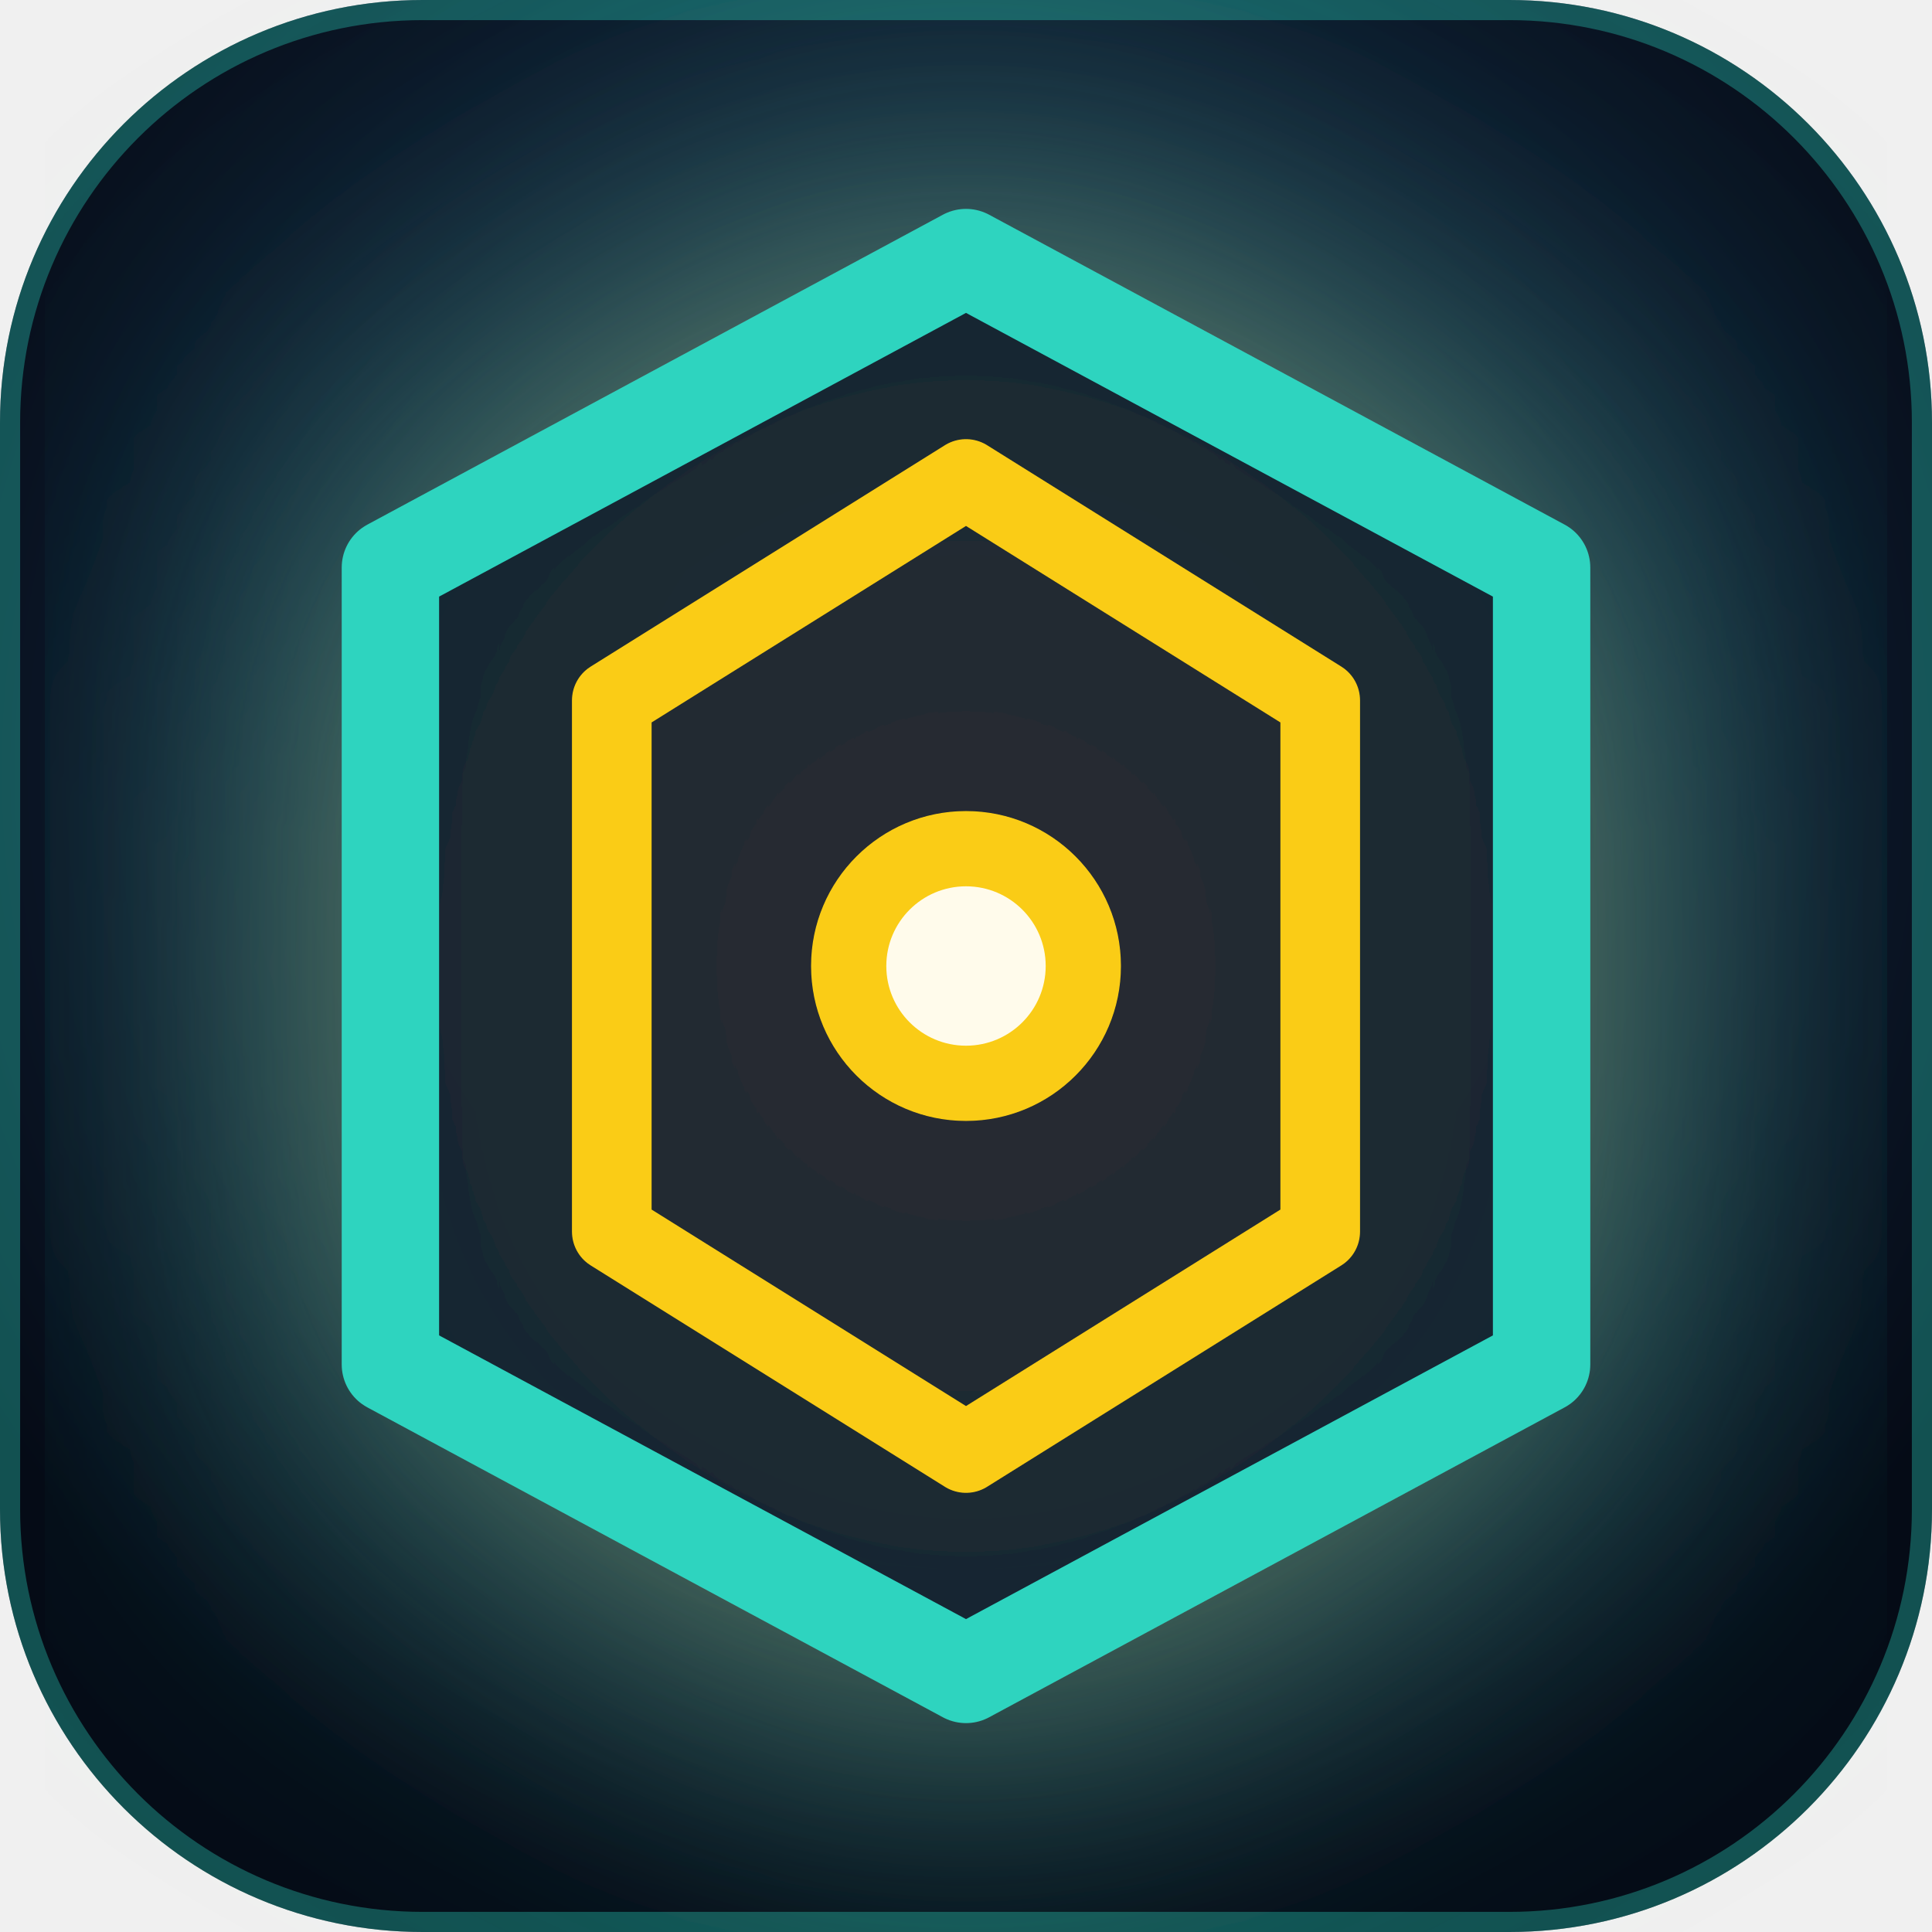
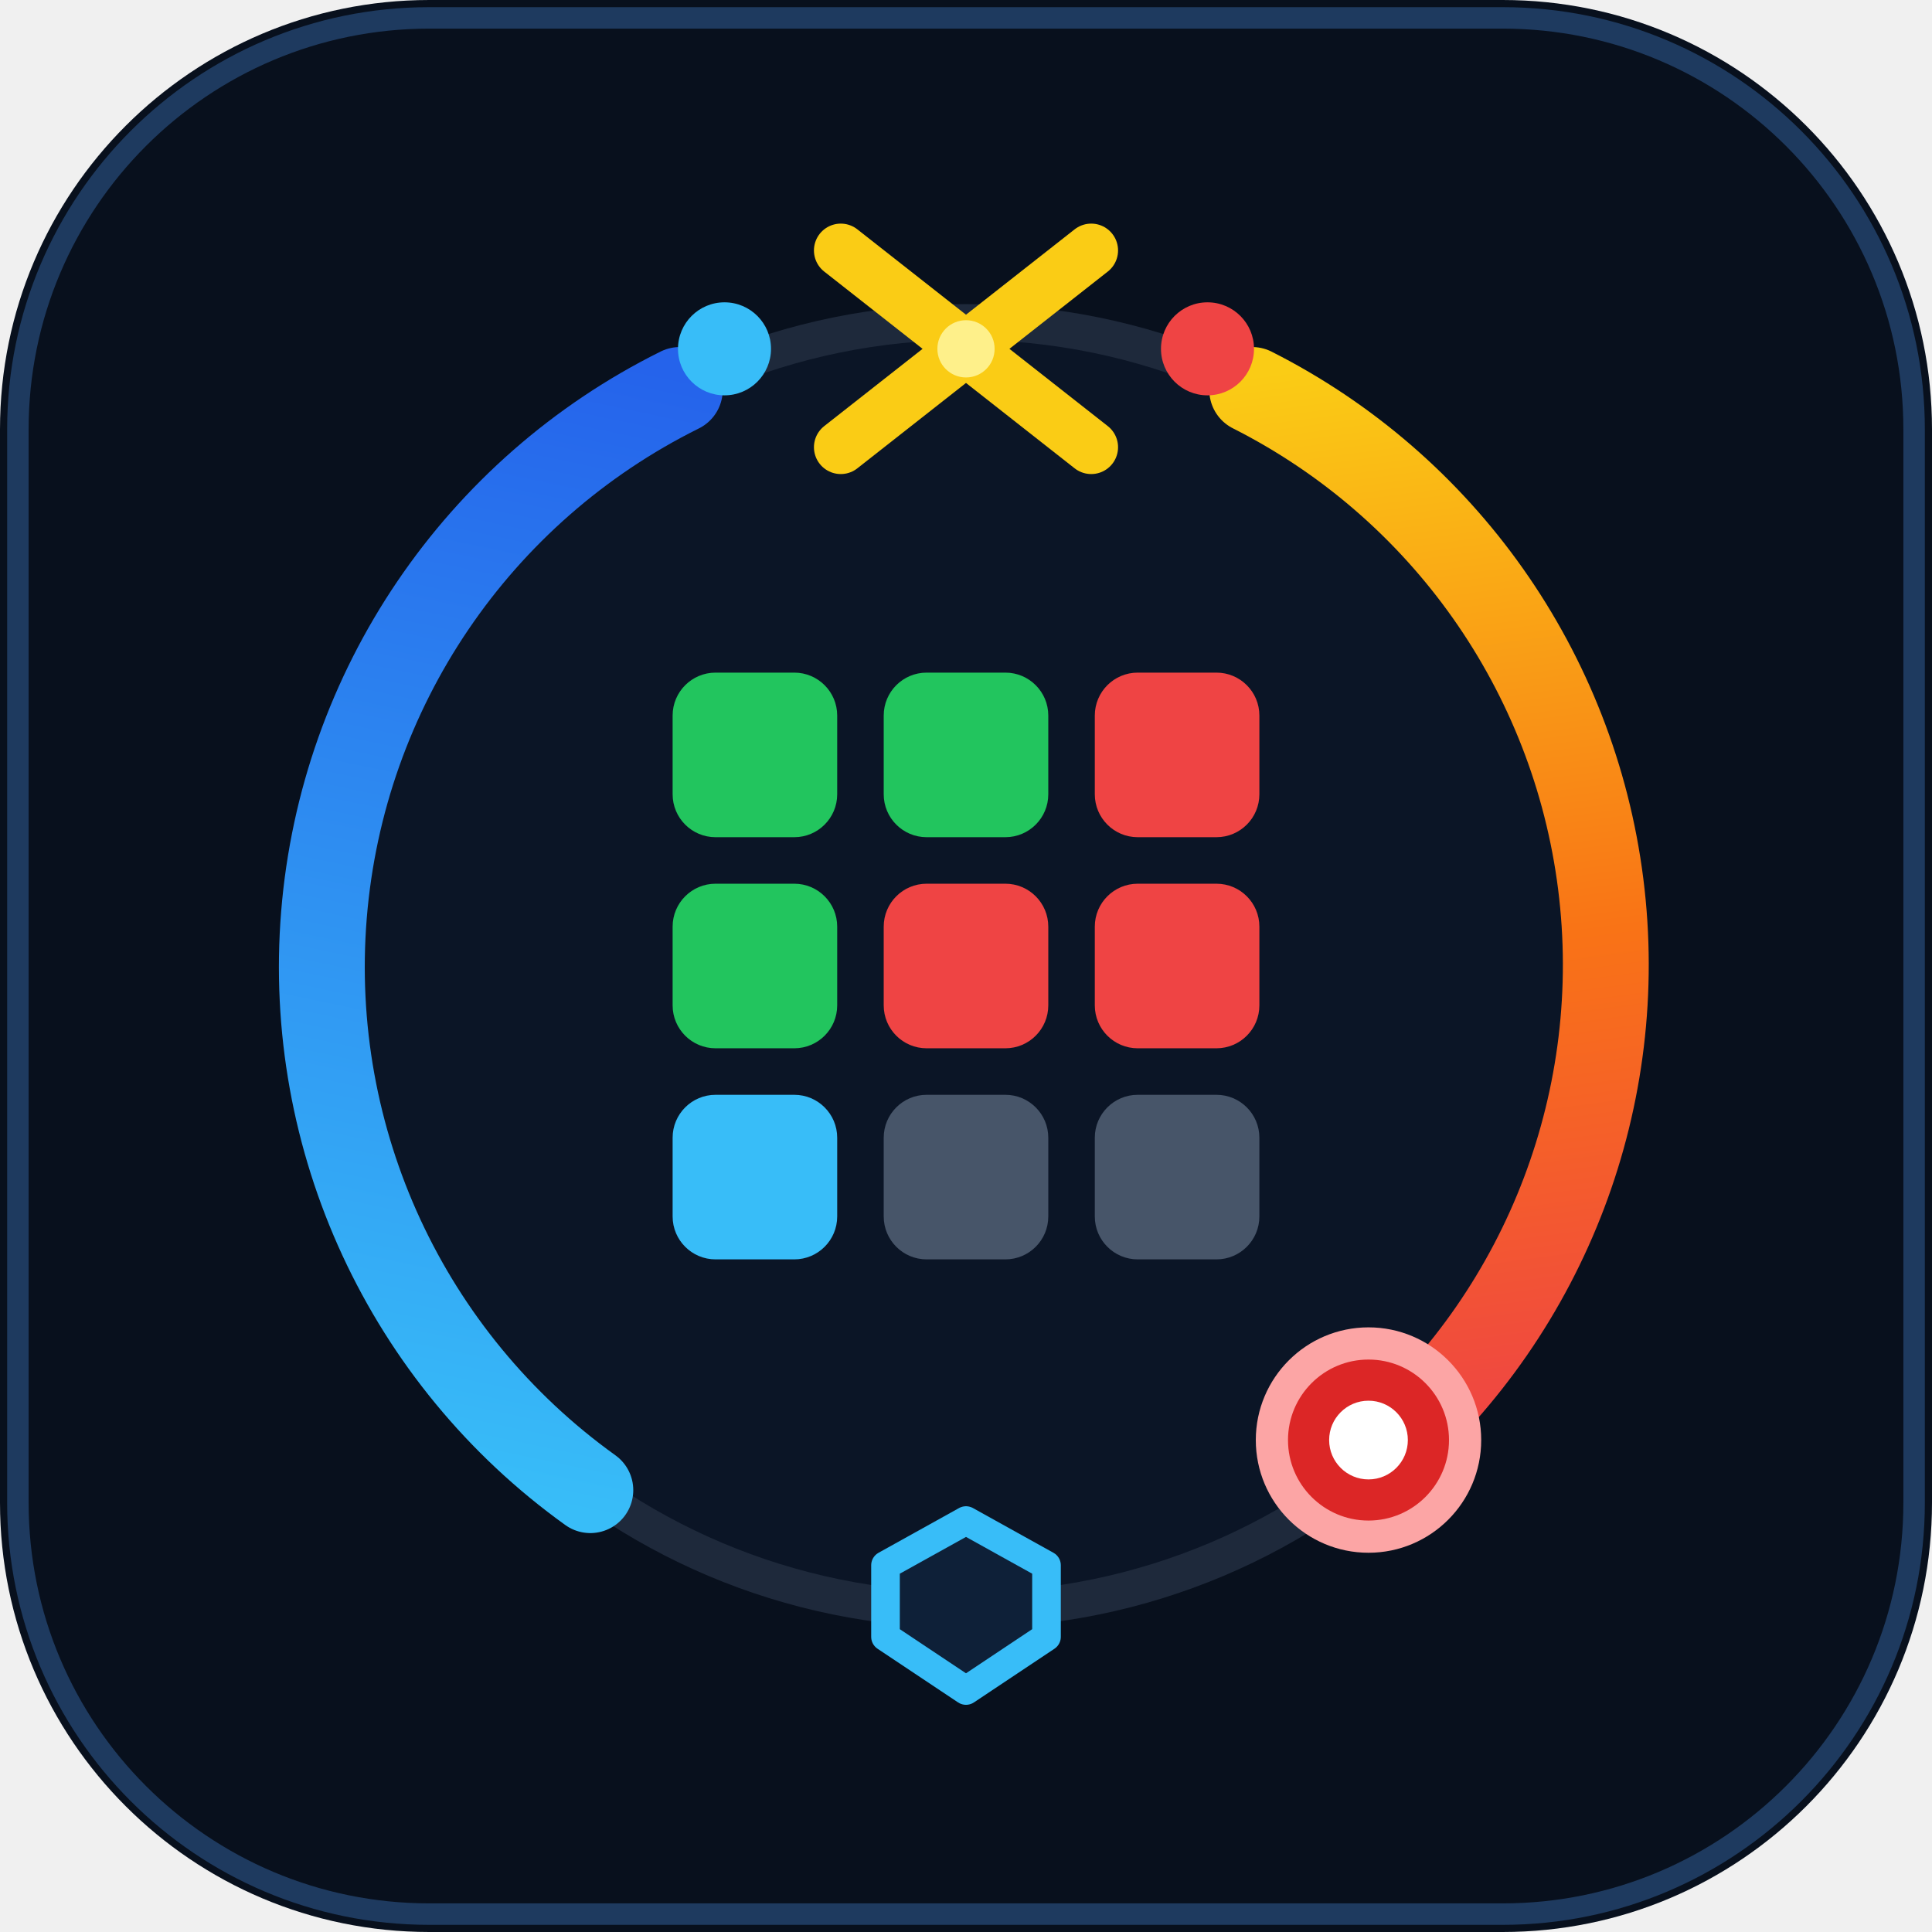
- <svg xmlns="http://www.w3.org/2000/svg" viewBox="0 0 192 192" width="192" height="192">
+ <svg xmlns="http://www.w3.org/2000/svg" viewBox="0 0 108 108" width="192" height="192">
  <defs>
-     <radialGradient id="dialgaBgGlow" cx="50%" cy="40%" r="60%">
-       <stop offset="0%" stop-color="#19304E" />
-       <stop offset="65%" stop-color="#0E1B2E" />
-       <stop offset="100%" stop-color="#050B16" />
-     </radialGradient>
-     <filter id="dialgaTealGlow" x="-30%" y="-30%" width="160%" height="160%">
-       <feGaussianBlur stdDeviation="6" result="blur" />
-       <feComposite in="SourceGraphic" in2="blur" operator="over" />
-     </filter>
+     <linearGradient id="c2bPwa192L" x1="25" y1="83" x2="38" y2="21" gradientUnits="userSpaceOnUse">
+       <stop offset="0%" stop-color="#38BDF8" />
+       <stop offset="100%" stop-color="#2563EB" />
+     </linearGradient>
+     <linearGradient id="c2bPwa192R" x1="70" y1="21" x2="78" y2="81" gradientUnits="userSpaceOnUse">
+       <stop offset="0%" stop-color="#FACC15" />
+       <stop offset="55%" stop-color="#F97316" />
+       <stop offset="100%" stop-color="#EF4444" />
+     </linearGradient>
  </defs>
-   <rect width="192" height="192" rx="42" fill="url(#dialgaBgGlow)" />
-   <rect width="190" height="190" x="1" y="1" rx="41" fill="none" stroke="#2DD4BF" stroke-width="2" stroke-opacity="0.35" />
-   <g transform="translate(96, 96) scale(4.4) translate(-18, -18)" filter="url(#dialgaTealGlow)">
-     <polygon points="18,2 31,9 31,27 18,34 5,27 5,9" fill="rgba(14, 27, 46, 0.95)" stroke="#2DD4BF" stroke-width="2.2" stroke-linejoin="round" />
-     <polygon points="18,7 26,12 26,24 18,29 10,24 10,12" fill="none" stroke="#FACC15" stroke-width="1.8" stroke-linejoin="round" />
-     <circle cx="18" cy="18" r="3.5" fill="#FACC15" />
-     <circle cx="18" cy="18" r="1.8" fill="#FFFBEB" />
-   </g>
+   <rect width="108" height="108" rx="24" fill="#08101D" />
+   <rect width="106" height="106" x="1" y="1" rx="23" fill="none" stroke="#1E3A5F" stroke-width="1.2" />
+   <circle cx="54" cy="54" r="36" fill="#0B1526" stroke="#1E293B" stroke-width="2" />
+   <path d="M33,83.3 A36,36 0 0,1 38,21.8" fill="none" stroke="url(#c2bPwa192L)" stroke-width="4.8" stroke-linecap="round" />
+   <path d="M70,21.8 A36,36 0 0,1 77.5,81" fill="none" stroke="url(#c2bPwa192R)" stroke-width="4.8" stroke-linecap="round" />
+   <path d="M47,14 L61,25 M61,14 L47,25" stroke="#FACC15" stroke-width="3" stroke-linecap="round" />
+   <circle cx="54" cy="19.5" r="1.6" fill="#FEF08A" />
+   <circle cx="40.5" cy="19.5" r="2.6" fill="#38BDF8" />
+   <circle cx="67.5" cy="19.5" r="2.6" fill="#EF4444" />
+   <rect x="37.6" y="37.6" width="9.2" height="9.2" rx="2.4" fill="#22C55E" />
+   <rect x="49.4" y="37.6" width="9.2" height="9.2" rx="2.4" fill="#22C55E" />
+   <rect x="61.2" y="37.6" width="9.2" height="9.2" rx="2.4" fill="#EF4444" />
+   <rect x="37.6" y="49.4" width="9.2" height="9.2" rx="2.4" fill="#22C55E" />
+   <rect x="49.4" y="49.4" width="9.2" height="9.2" rx="2.4" fill="#EF4444" />
+   <rect x="61.2" y="49.4" width="9.2" height="9.2" rx="2.4" fill="#EF4444" />
+   <rect x="37.6" y="61.2" width="9.2" height="9.2" rx="2.4" fill="#38BDF8" />
+   <rect x="49.4" y="61.2" width="9.2" height="9.2" rx="2.4" fill="#475569" />
+   <rect x="61.2" y="61.2" width="9.2" height="9.2" rx="2.4" fill="#475569" />
+   <path d="M54,85 L58.5,87.5 L58.5,91.5 L54,94.5 L49.5,91.5 L49.5,87.5 Z" fill="#0E2038" stroke="#38BDF8" stroke-width="1.6" stroke-linejoin="round" />
+   <circle cx="76.5" cy="80.5" r="5.4" fill="#DC2626" stroke="#FCA5A5" stroke-width="1.8" />
+   <circle cx="76.5" cy="80.5" r="2.2" fill="#FFFFFF" />
</svg>
